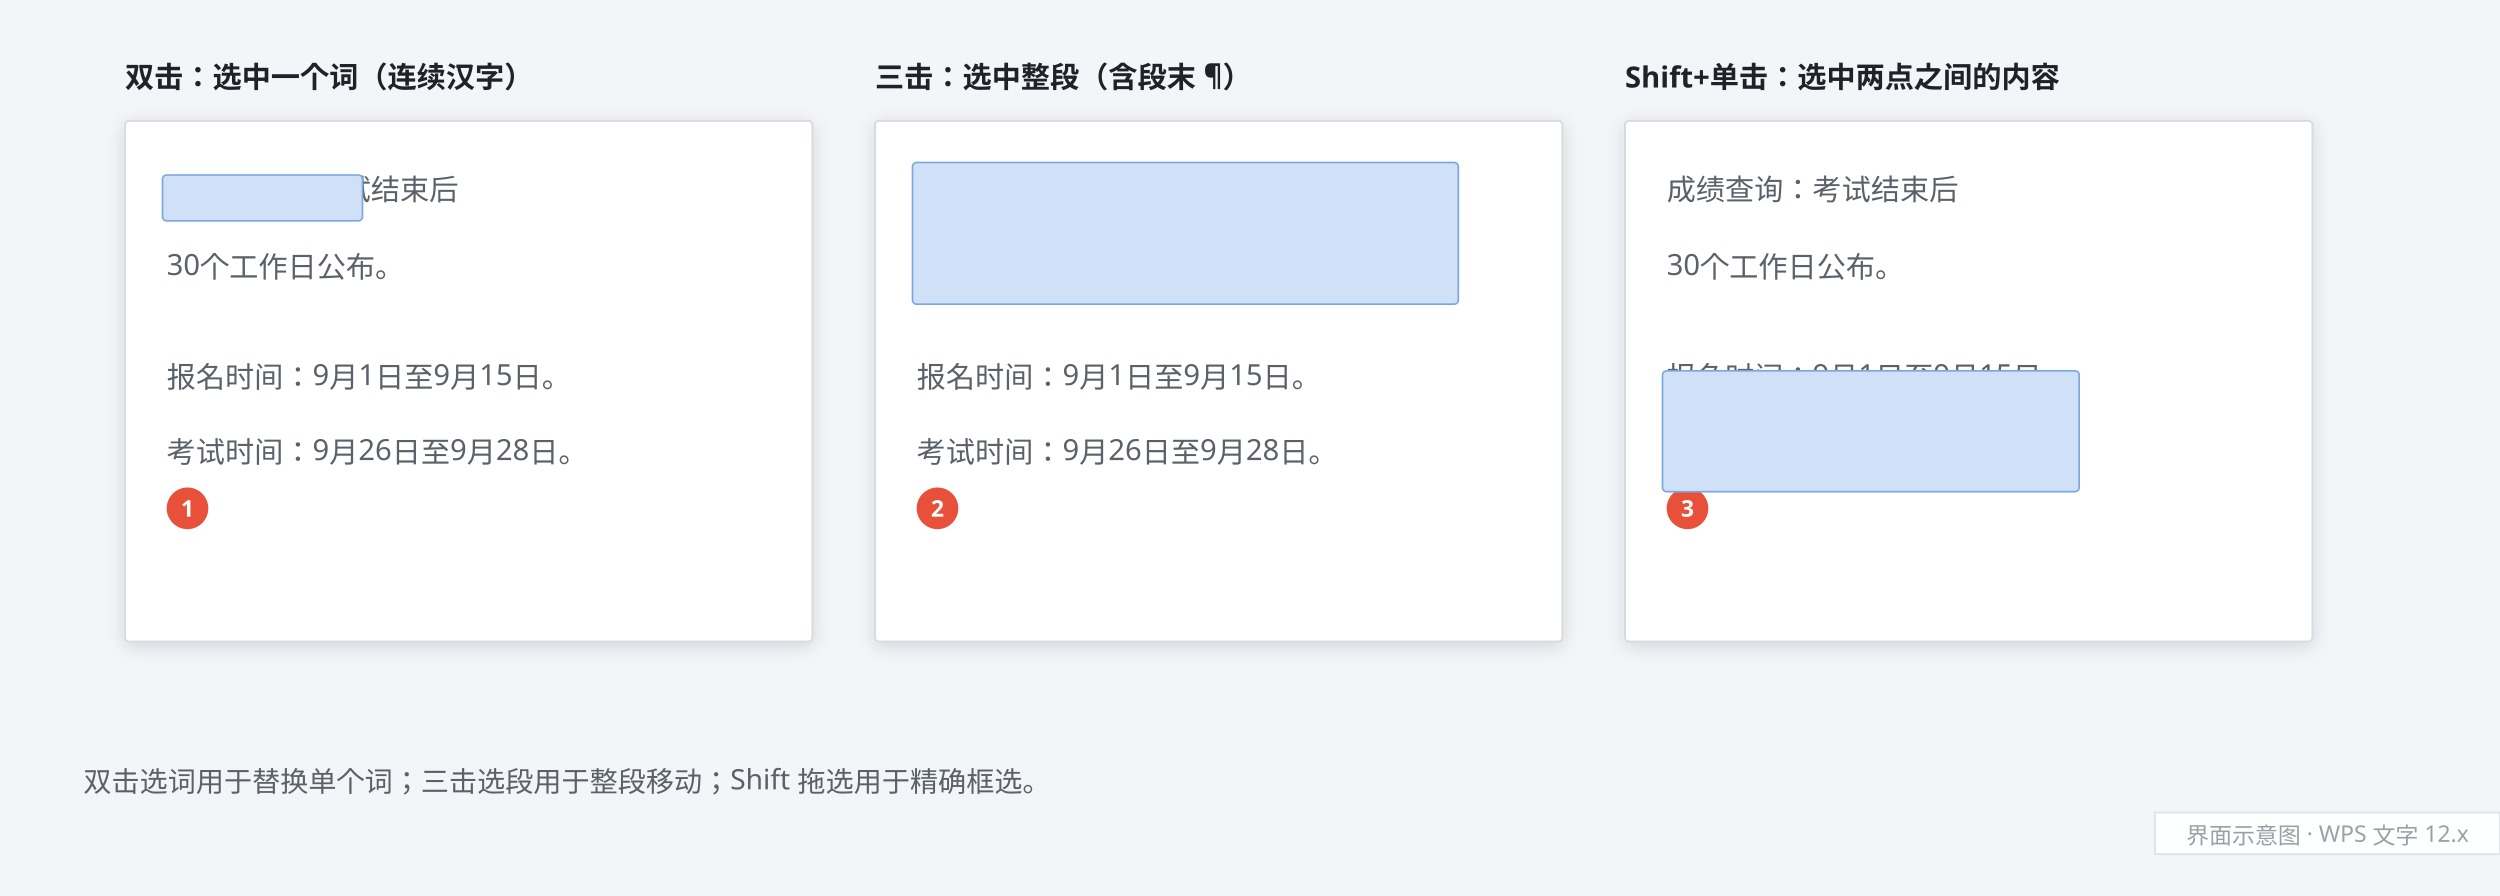
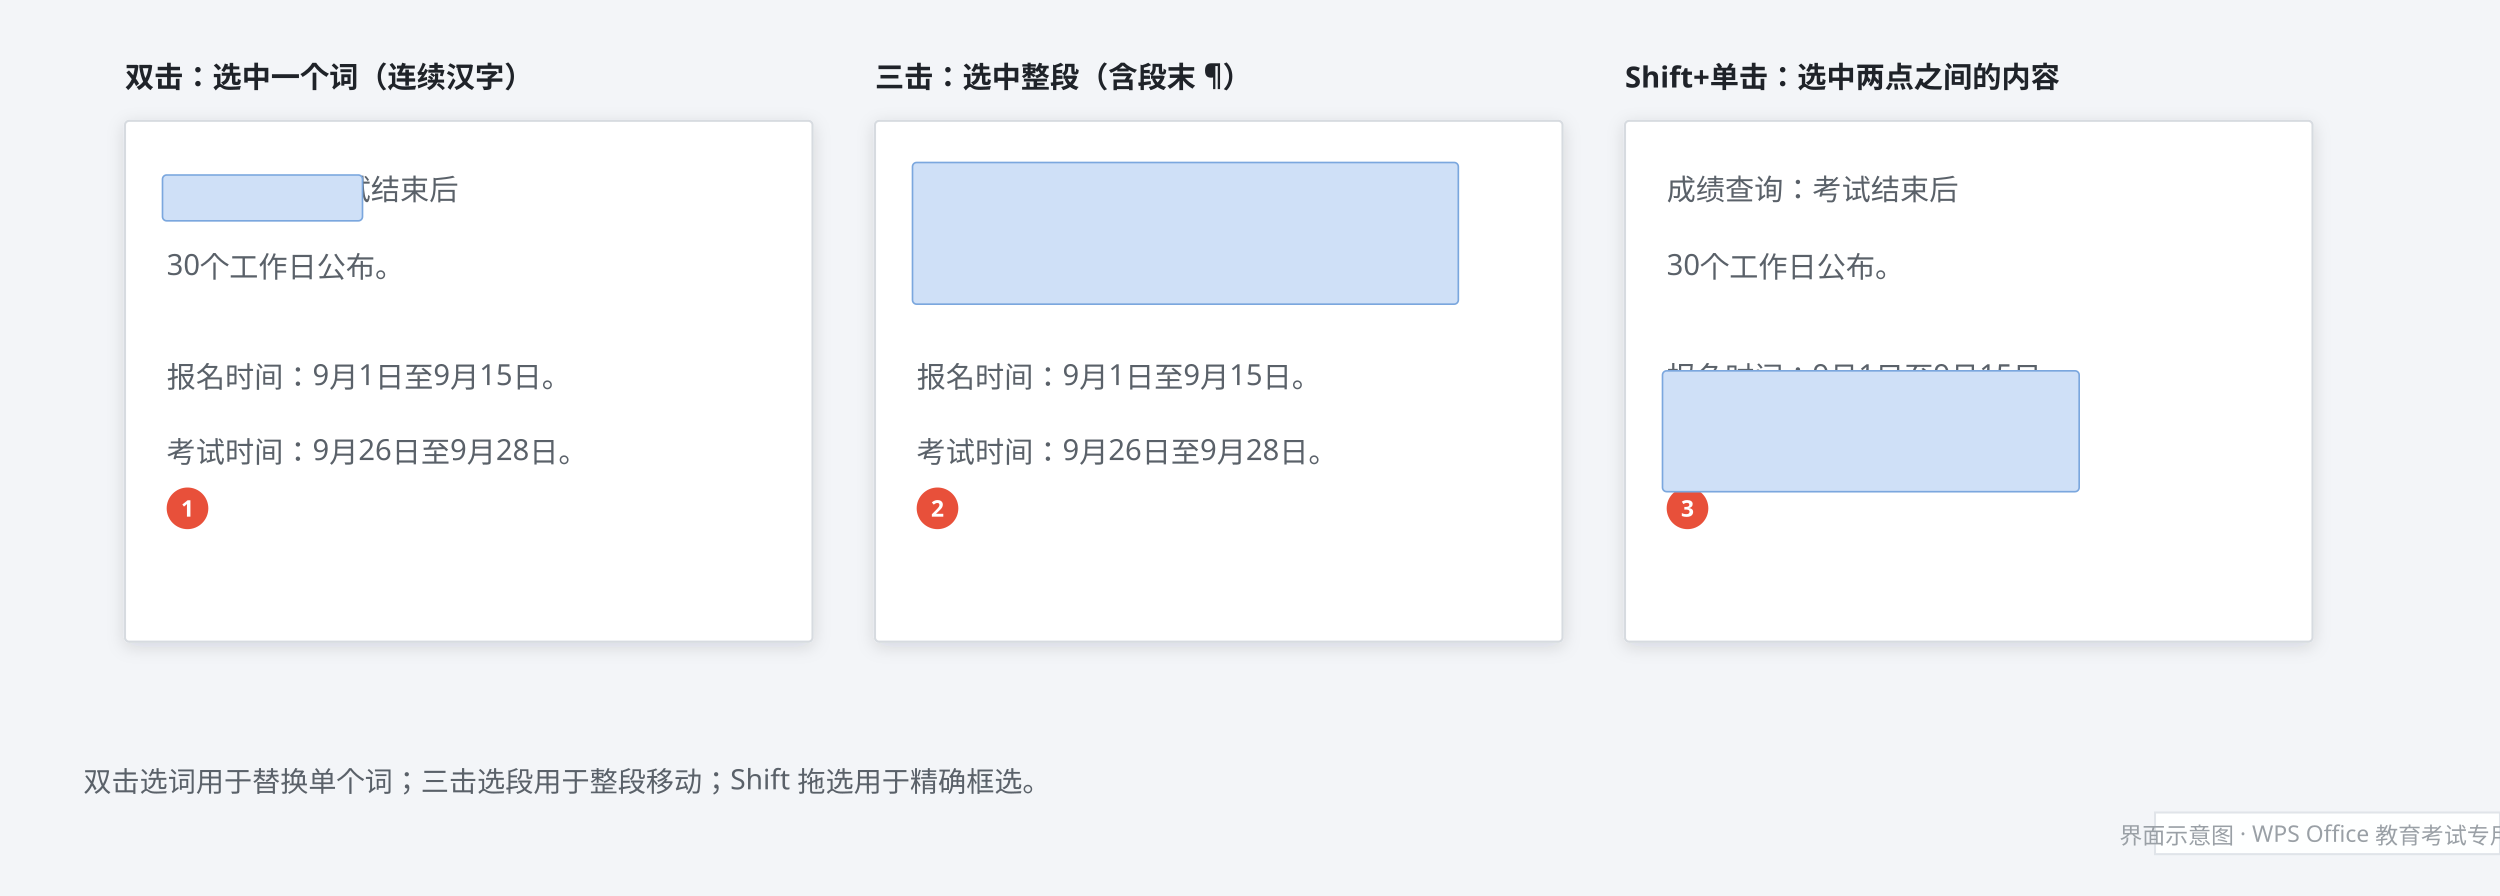
<svg xmlns="http://www.w3.org/2000/svg" width="1200" height="430" viewBox="0 0 1200 430">
  <defs>
    <filter id="sh" x="-20%" y="-20%" width="140%" height="140%">
      <feDropShadow dx="0" dy="2" stdDeviation="4" flood-color="#1F2329" flood-opacity="0.13" />
    </filter>
    <filter id="shs" x="-30%" y="-30%" width="160%" height="160%">
      <feDropShadow dx="0" dy="6" stdDeviation="10" flood-color="#1F2329" flood-opacity="0.18" />
    </filter>
  </defs>
  <rect width="1200" height="430" fill="#F3F5F8" />
  <rect x="0.0" y="0.0" width="1200.0" height="430.0" rx="0" fill="#F3F5F8" stroke="none" />
  <text x="60.0" y="42.0" font-family="Microsoft YaHei, PingFang SC, Noto Sans SC, Source Han Sans SC, sans-serif" font-size="14.0" font-weight="700" fill="#1F2329" text-anchor="start" opacity="1">双击：选中一个词（连续汉字）</text>
  <rect x="60.0" y="58.0" width="330.0" height="250.0" rx="2" fill="#FFFFFF" stroke="#D7DBE0" stroke-width="1" filter="url(#sh)" />
  <text x="80.0" y="96.0" font-family="Microsoft YaHei, PingFang SC, Noto Sans SC, Source Han Sans SC, sans-serif" font-size="14.0" font-weight="400" fill="#5A6169" text-anchor="start" opacity="1">成绩查询：考试结束后</text>
  <text x="80.0" y="132.0" font-family="Microsoft YaHei, PingFang SC, Noto Sans SC, Source Han Sans SC, sans-serif" font-size="14.0" font-weight="400" fill="#5A6169" text-anchor="start" opacity="1">30个工作日公布。</text>
  <text x="80.0" y="186.0" font-family="Microsoft YaHei, PingFang SC, Noto Sans SC, Source Han Sans SC, sans-serif" font-size="14.0" font-weight="400" fill="#5A6169" text-anchor="start" opacity="1">报名时间：9月1日至9月15日。</text>
  <text x="80.0" y="222.0" font-family="Microsoft YaHei, PingFang SC, Noto Sans SC, Source Han Sans SC, sans-serif" font-size="14.0" font-weight="400" fill="#5A6169" text-anchor="start" opacity="1">考试时间：9月26日至9月28日。</text>
  <circle cx="90.0" cy="244.0" r="11.0" fill="#E8503A" stroke="#FFFFFF" stroke-width="2" />
  <text x="90.0" y="248.0" font-family="Microsoft YaHei, PingFang SC, Noto Sans SC, Source Han Sans SC, sans-serif" font-size="11.0" font-weight="800" fill="#FFFFFF" text-anchor="middle" opacity="1">1</text>
  <text x="420.0" y="42.0" font-family="Microsoft YaHei, PingFang SC, Noto Sans SC, Source Han Sans SC, sans-serif" font-size="14.0" font-weight="700" fill="#1F2329" text-anchor="start" opacity="1">三击：选中整段（含段末 ¶）</text>
  <rect x="420.0" y="58.0" width="330.0" height="250.0" rx="2" fill="#FFFFFF" stroke="#D7DBE0" stroke-width="1" filter="url(#sh)" />
  <text x="440.0" y="96.0" font-family="Microsoft YaHei, PingFang SC, Noto Sans SC, Source Han Sans SC, sans-serif" font-size="14.0" font-weight="400" fill="#5A6169" text-anchor="start" opacity="1">成绩查询：考试结束后</text>
  <text x="440.0" y="132.0" font-family="Microsoft YaHei, PingFang SC, Noto Sans SC, Source Han Sans SC, sans-serif" font-size="14.0" font-weight="400" fill="#5A6169" text-anchor="start" opacity="1">30个工作日公布。</text>
  <text x="440.0" y="186.0" font-family="Microsoft YaHei, PingFang SC, Noto Sans SC, Source Han Sans SC, sans-serif" font-size="14.0" font-weight="400" fill="#5A6169" text-anchor="start" opacity="1">报名时间：9月1日至9月15日。</text>
  <text x="440.0" y="222.0" font-family="Microsoft YaHei, PingFang SC, Noto Sans SC, Source Han Sans SC, sans-serif" font-size="14.0" font-weight="400" fill="#5A6169" text-anchor="start" opacity="1">考试时间：9月26日至9月28日。</text>
  <circle cx="450.0" cy="244.0" r="11.0" fill="#E8503A" stroke="#FFFFFF" stroke-width="2" />
  <text x="450.0" y="248.0" font-family="Microsoft YaHei, PingFang SC, Noto Sans SC, Source Han Sans SC, sans-serif" font-size="11.0" font-weight="800" fill="#FFFFFF" text-anchor="middle" opacity="1">2</text>
  <text x="780.0" y="42.0" font-family="Microsoft YaHei, PingFang SC, Noto Sans SC, Source Han Sans SC, sans-serif" font-size="14.0" font-weight="700" fill="#1F2329" text-anchor="start" opacity="1">Shift+单击：选中两点之间的内容</text>
  <rect x="780.0" y="58.0" width="330.0" height="250.0" rx="2" fill="#FFFFFF" stroke="#D7DBE0" stroke-width="1" filter="url(#sh)" />
  <text x="800.0" y="96.0" font-family="Microsoft YaHei, PingFang SC, Noto Sans SC, Source Han Sans SC, sans-serif" font-size="14.0" font-weight="400" fill="#5A6169" text-anchor="start" opacity="1">成绩查询：考试结束后</text>
  <text x="800.0" y="132.0" font-family="Microsoft YaHei, PingFang SC, Noto Sans SC, Source Han Sans SC, sans-serif" font-size="14.0" font-weight="400" fill="#5A6169" text-anchor="start" opacity="1">30个工作日公布。</text>
  <text x="800.0" y="186.0" font-family="Microsoft YaHei, PingFang SC, Noto Sans SC, Source Han Sans SC, sans-serif" font-size="14.0" font-weight="400" fill="#5A6169" text-anchor="start" opacity="1">报名时间：9月1日至9月15日。</text>
  <text x="800.0" y="222.0" font-family="Microsoft YaHei, PingFang SC, Noto Sans SC, Source Han Sans SC, sans-serif" font-size="14.0" font-weight="400" fill="#5A6169" text-anchor="start" opacity="1">考试时间：9月26日至9月28日。</text>
  <circle cx="810.0" cy="244.0" r="11.0" fill="#E8503A" stroke="#FFFFFF" stroke-width="2" />
  <text x="810.0" y="248.0" font-family="Microsoft YaHei, PingFang SC, Noto Sans SC, Source Han Sans SC, sans-serif" font-size="11.0" font-weight="800" fill="#FFFFFF" text-anchor="middle" opacity="1">3</text>
  <rect x="78.0" y="84.0" width="96.0" height="22.0" rx="2" fill="#CFE0F7" stroke="#7BA7DE" stroke-width="0.8" />
  <rect x="438.0" y="78.0" width="262.0" height="68.0" rx="2" fill="#CFE0F7" stroke="#7BA7DE" stroke-width="0.8" />
  <rect x="798.0" y="178.0" width="200.0" height="58.0" rx="2" fill="#CFE0F7" stroke="#7BA7DE" stroke-width="0.8" />
  <text x="40.0" y="380.0" font-family="Microsoft YaHei, PingFang SC, Noto Sans SC, Source Han Sans SC, sans-serif" font-size="13.5" font-weight="400" fill="#5A6169" text-anchor="start" opacity="1">双击选词用于替换单个词；三击选段用于整段移动；Shift 拖选用于精确框选。</text>
  <rect x="1034.4" y="390.0" width="165.6" height="20.0" rx="0" fill="#FFFFFF" stroke="#DFE3E8" stroke-width="1" opacity="0.95" />
-   <text x="1117.2" y="405.0" font-family="Microsoft YaHei, PingFang SC, Noto Sans SC, Source Han Sans SC, sans-serif" font-size="11.0" font-weight="400" fill="#9AA0A6" text-anchor="middle" opacity="1">界面示意图 · WPS 文字 12.x</text>
+   <text x="1117.2" y="405.0" font-family="Microsoft YaHei, PingFang SC, Noto Sans SC, Source Han Sans SC, sans-serif" font-size="11.0" font-weight="400" fill="#9AA0A6" text-anchor="middle" opacity="1">界面示意图 · WPS Office 教育考试专用版</text>
</svg>
